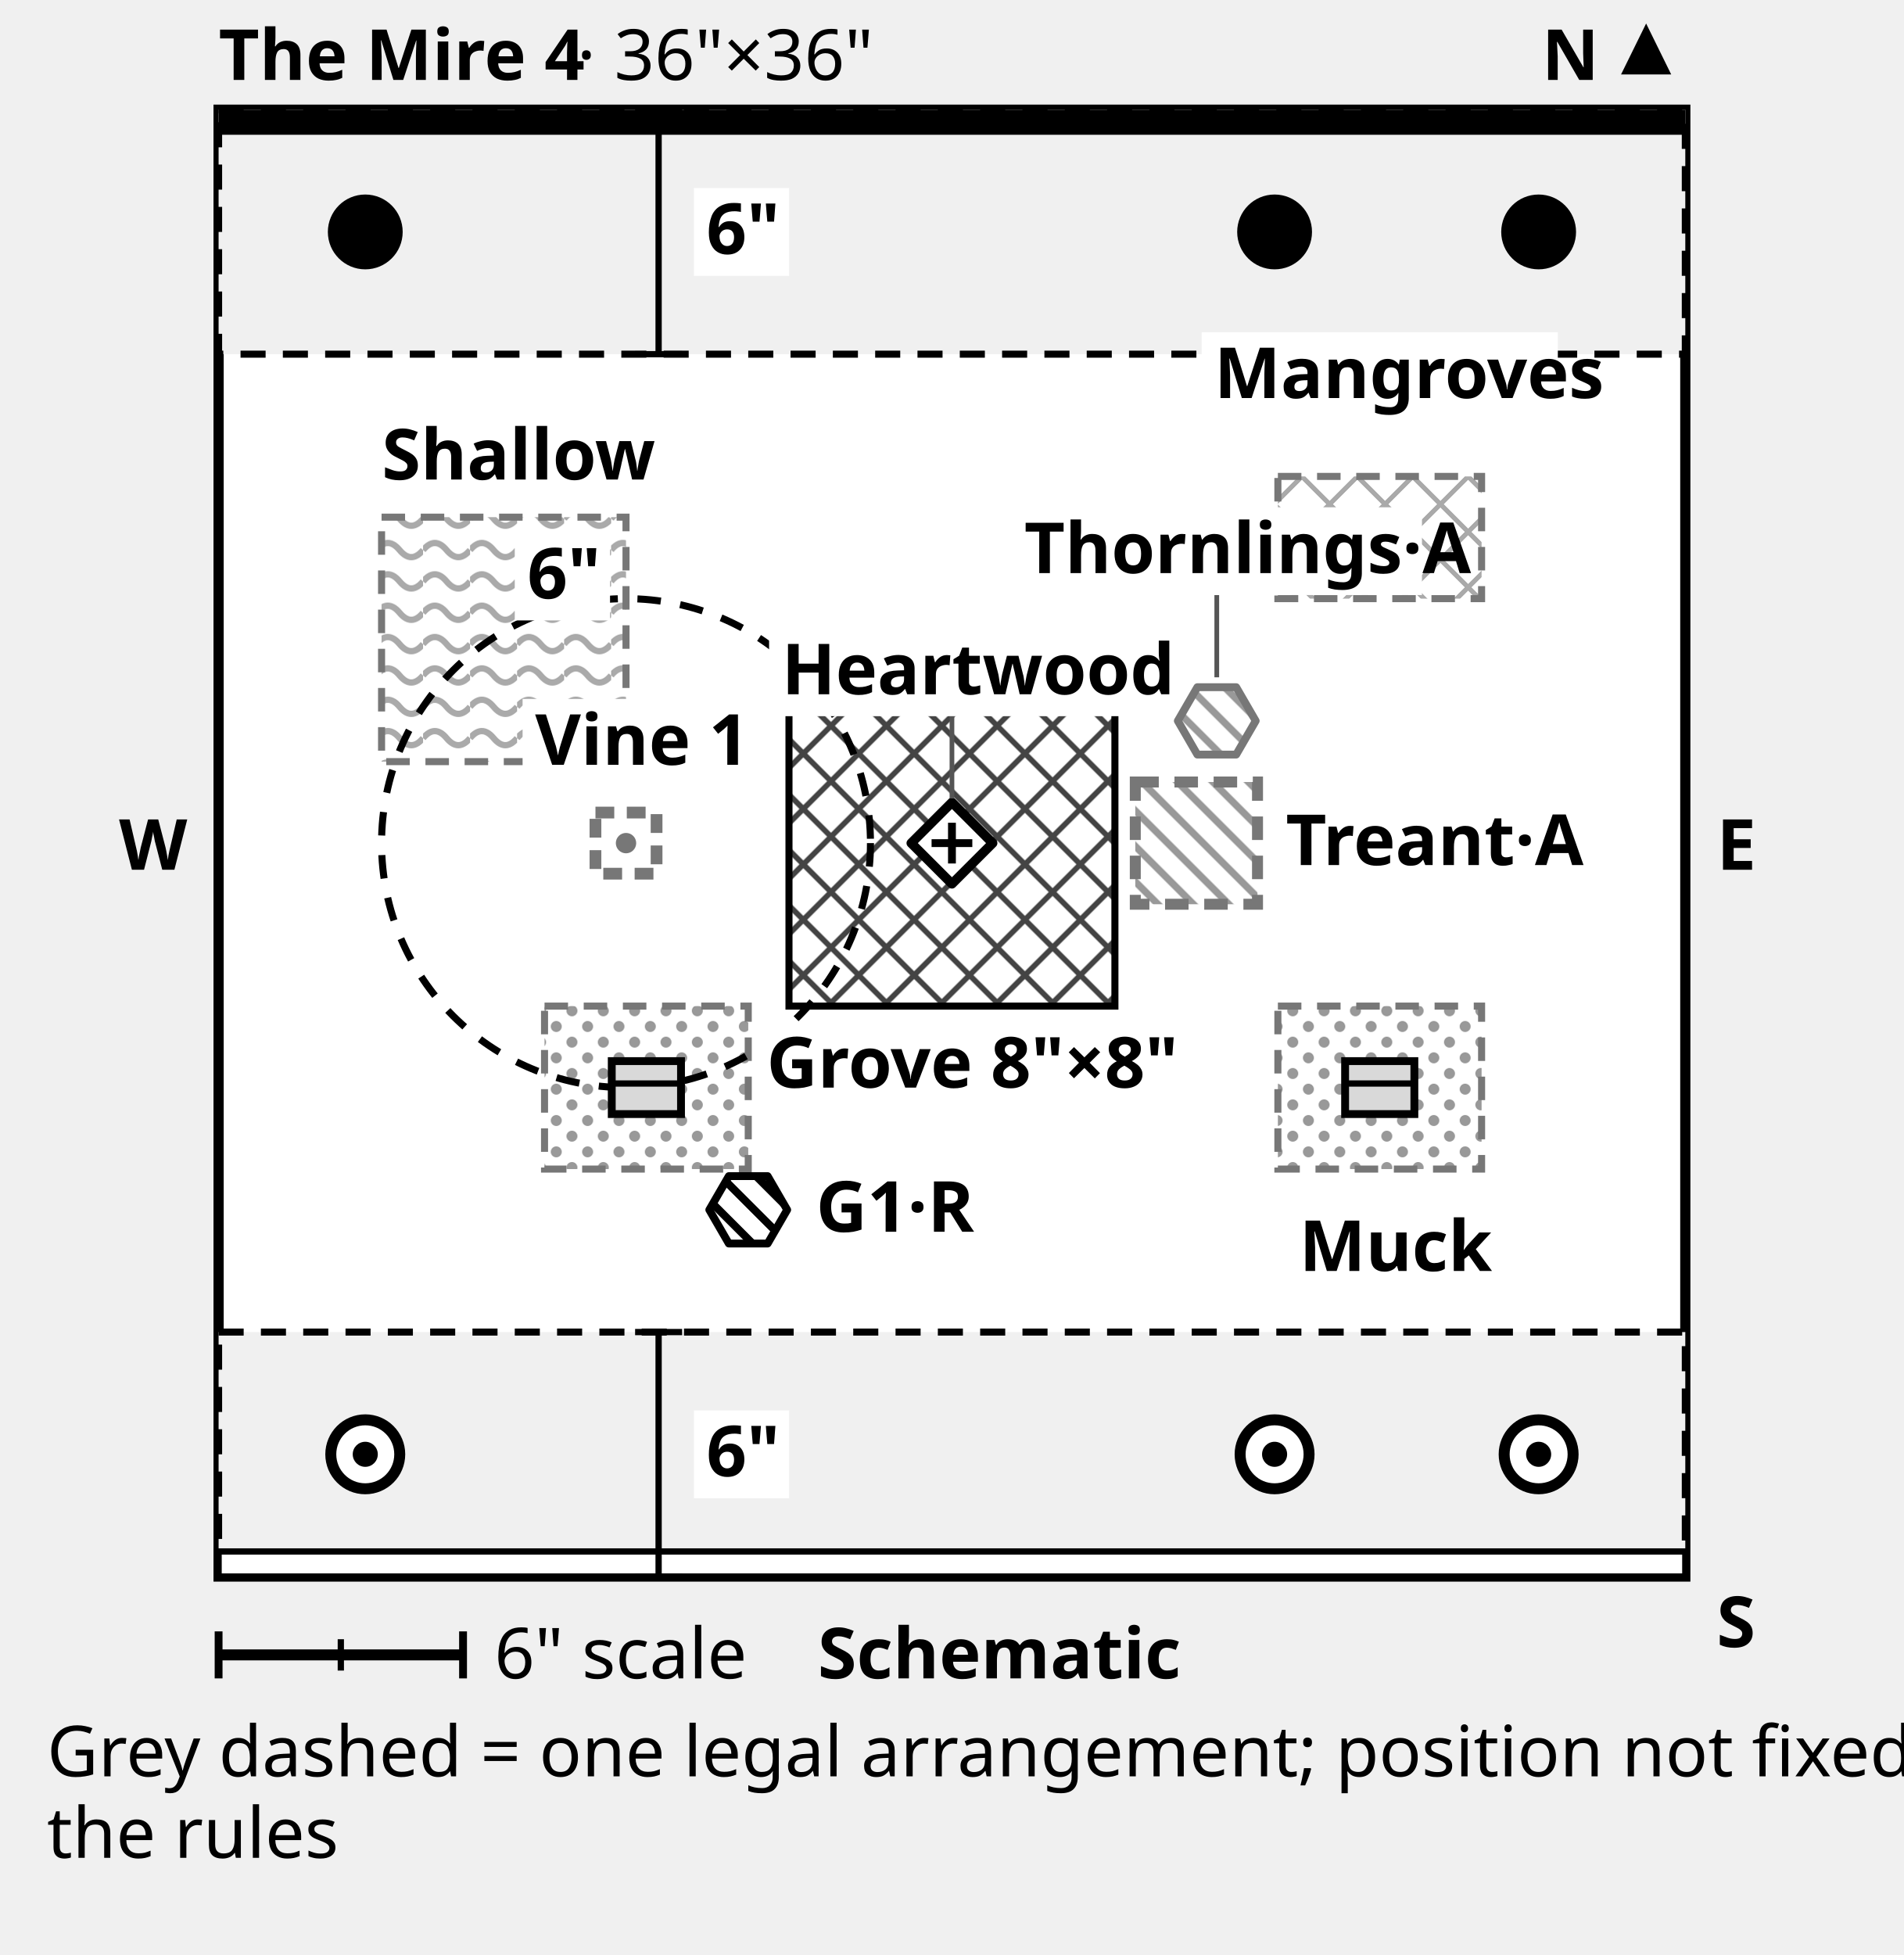
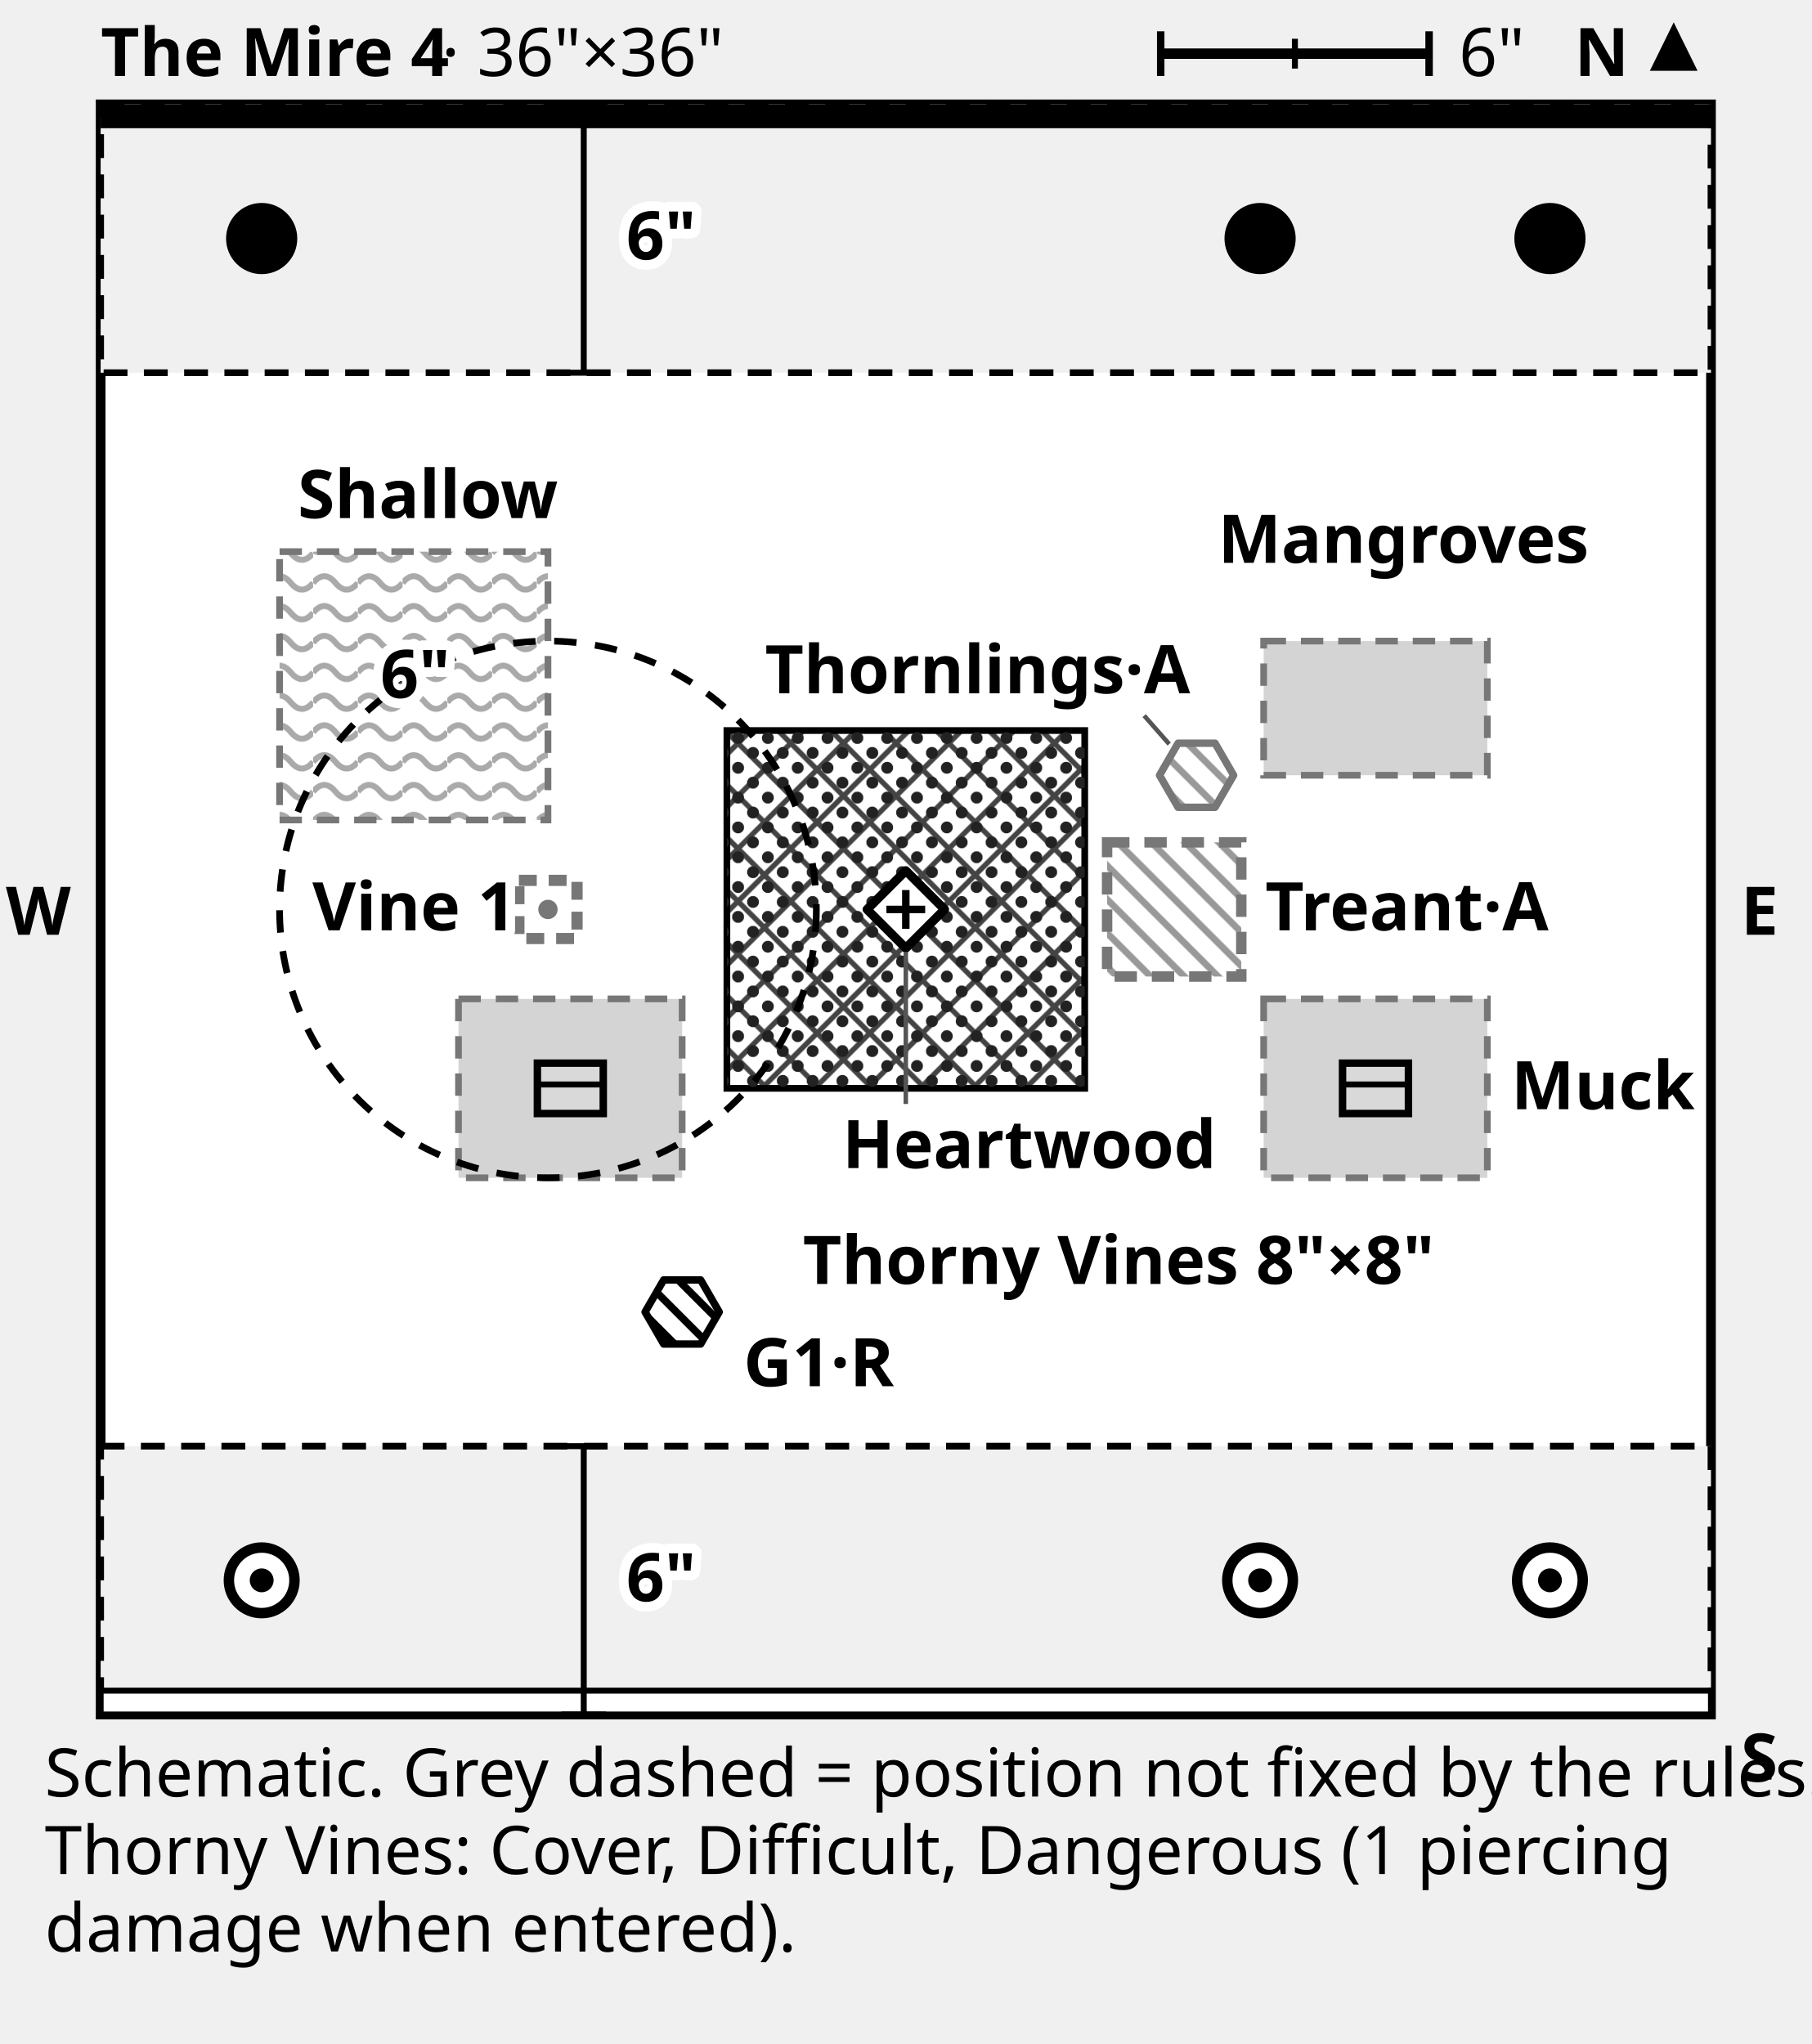
- <svg xmlns="http://www.w3.org/2000/svg" width="243pt" height="249.5pt" viewBox="0 0 243 249.5">
+ <svg xmlns="http://www.w3.org/2000/svg" width="243pt" height="274.2pt" viewBox="0 0 243 274.2">
  <defs>
    <pattern id="p-cover" width="5" height="5" patternUnits="userSpaceOnUse" patternTransform="rotate(45)">
      <rect width="5" height="5" fill="#fff" />
      <path d="M0 0.5H5M0.5 0V5" stroke="#444" stroke-width="0.7" fill="none" />
    </pattern>
    <pattern id="p-diff" width="4" height="4" patternUnits="userSpaceOnUse">
      <rect width="4" height="4" fill="#fff" />
      <circle cx="1" cy="1" r="0.75" fill="#222" />
      <circle cx="3" cy="3" r="0.75" fill="#222" />
    </pattern>
    <pattern id="p-imp" width="2.4" height="2.4" patternUnits="userSpaceOnUse" patternTransform="rotate(45)">
      <rect width="2.4" height="2.4" fill="#fff" />
      <path d="M0.4 0V2.4" stroke="#000" stroke-width="0.95" fill="none" />
    </pattern>
    <pattern id="p-mon" width="3.2" height="3.2" patternUnits="userSpaceOnUse" patternTransform="rotate(-45)">
      <rect width="3.2" height="3.2" fill="#fff" />
      <path d="M0.5 0V3.2" stroke="#000" stroke-width="1" fill="none" />
    </pattern>
    <pattern id="p-aoe" width="4" height="4" patternUnits="userSpaceOnUse" patternTransform="rotate(-45)">
      <rect width="4" height="4" fill="#fff" />
      <path d="M0.5 0V4" stroke="#777" stroke-width="1.4" fill="none" />
    </pattern>
  </defs>
  <defs>
    <pattern id="p-cover-l" width="5" height="5" patternUnits="userSpaceOnUse" patternTransform="rotate(45)">
      <rect width="5" height="5" fill="#fff" />
      <path d="M0 0.5H5M0.5 0V5" stroke="#aaa" stroke-width="0.6" fill="none" />
    </pattern>
    <pattern id="p-diff-l" width="4" height="4" patternUnits="userSpaceOnUse">
      <rect width="4" height="4" fill="#fff" />
      <circle cx="1" cy="1" r="0.7" fill="#999" />
      <circle cx="3" cy="3" r="0.7" fill="#999" />
    </pattern>
    <pattern id="p-imp-l" width="2.6" height="2.6" patternUnits="userSpaceOnUse" patternTransform="rotate(45)">
      <rect width="2.6" height="2.6" fill="#fff" />
      <path d="M0.4 0V2.6" stroke="#aaa" stroke-width="0.8" fill="none" />
    </pattern>
    <pattern id="p-mon-l" width="3.2" height="3.2" patternUnits="userSpaceOnUse" patternTransform="rotate(-45)">
      <rect width="3.2" height="3.2" fill="#fff" />
      <path d="M0.5 0V3.2" stroke="#999" stroke-width="0.9" fill="none" />
    </pattern>
    <pattern id="p-water" width="6" height="4" patternUnits="userSpaceOnUse">
      <rect width="6" height="4" fill="#fff" />
      <path d="M0 2.2Q1.5 0.4 3 2.2T6 2.2" stroke="#333" stroke-width="0.8" fill="none" />
    </pattern>
    <pattern id="p-water-l" width="6" height="4" patternUnits="userSpaceOnUse">
      <rect width="6" height="4" fill="#fff" />
      <path d="M0 2.2Q1.5 0.4 3 2.2T6 2.2" stroke="#aaa" stroke-width="0.8" fill="none" />
    </pattern>
    <pattern id="p-slip" width="6" height="6" patternUnits="userSpaceOnUse" patternTransform="rotate(-30)">
      <rect width="6" height="6" fill="#fff" />
      <path d="M0.5 1.5H3.5M3.5 4.5H5.5" stroke="#333" stroke-width="0.9" fill="none" />
    </pattern>
    <pattern id="p-slip-l" width="6" height="6" patternUnits="userSpaceOnUse" patternTransform="rotate(-30)">
      <rect width="6" height="6" fill="#fff" />
      <path d="M0.5 1.5H3.5M3.5 4.5H5.5" stroke="#aaa" stroke-width="0.9" fill="none" />
    </pattern>
-     <clipPath id="bclip">
-       <rect x="22.5" y="14" width="198" height="198" />
-     </clipPath>
    <pattern id="p-dark" width="4" height="4" patternUnits="userSpaceOnUse">
      <rect width="4" height="4" fill="#d9d9d9" />
      <path d="M0 4L4 0" stroke="#fff" stroke-width="0.9" fill="none" />
    </pattern>
+     <pattern id="p-diffo" width="4" height="4" patternUnits="userSpaceOnUse">
+       <circle cx="1" cy="1" r="0.8" fill="#222" />
+       <circle cx="3" cy="3" r="0.8" fill="#222" />
+     </pattern>
+     <pattern id="p-diffo-l" width="4" height="4" patternUnits="userSpaceOnUse">
+       <circle cx="1" cy="1" r="0.8" fill="#999" />
+       <circle cx="3" cy="3" r="0.8" fill="#999" />
+     </pattern>
+     <pattern id="p-chasm" width="6" height="6" patternUnits="userSpaceOnUse">
+       <rect width="6" height="6" fill="#d4d4d4" />
+       <path d="M1.5 0V6M4.5 0V6" stroke="#333" stroke-width="1.1" stroke-dasharray="2.6 1.6" fill="none" />
+     </pattern>
+     <pattern id="p-chasm-l" width="6" height="6" patternUnits="userSpaceOnUse">
+       <rect width="6" height="6" fill="#efefef" />
+       <path d="M1.5 0V6M4.5 0V6" stroke="#aaa" stroke-width="1.1" stroke-dasharray="2.6 1.6" fill="none" />
+     </pattern>
+     <clipPath id="bclip">
+       <rect x="13.5" y="14" width="216" height="216" />
+     </clipPath>
  </defs>
-   <rect x="27.9" y="14" width="187.2" height="187.2" fill="#fff" stroke="#000" stroke-width="1.3" />
-   <rect x="27.9" y="14" width="187.2" height="31.2" fill="#f0f0f0" stroke="#000" stroke-width="0.9" stroke-dasharray="3.2 2.2" />
-   <rect x="27.9" y="14" width="187.2" height="3.2" fill="#000" />
-   <line x1="84.06" y1="14" x2="84.06" y2="45.2" stroke="#000" stroke-width="0.8" stroke-linecap="butt" />
-   <line x1="87.06" y1="14" x2="81.06" y2="14" stroke="#000" stroke-width="0.8" stroke-linecap="butt" />
-   <line x1="87.06" y1="45.2" x2="81.06" y2="45.2" stroke="#000" stroke-width="0.8" stroke-linecap="butt" />
-   <rect x="27.9" y="170" width="187.2" height="31.2" fill="#f0f0f0" stroke="#000" stroke-width="0.9" stroke-dasharray="3.2 2.2" />
-   <rect x="27.9" y="198" width="187.2" height="3.2" fill="#fff" stroke="#000" stroke-width="0.8" />
-   <line x1="84.06" y1="170" x2="84.06" y2="201.2" stroke="#000" stroke-width="0.8" stroke-linecap="butt" />
-   <line x1="87.06" y1="170" x2="81.06" y2="170" stroke="#000" stroke-width="0.8" stroke-linecap="butt" />
-   <line x1="87.06" y1="201.2" x2="81.06" y2="201.2" stroke="#000" stroke-width="0.8" stroke-linecap="butt" />
-   <rect x="100.7" y="86.8" width="41.6" height="41.6" fill="url(#p-cover)" stroke="#000" stroke-width="0.9" />
-   <rect x="48.7" y="66" width="31.2" height="31.2" fill="url(#p-water-l)" stroke="#777" stroke-width="0.9" stroke-dasharray="3 2" />
-   <rect x="163.1" y="60.8" width="26" height="15.6" fill="url(#p-cover-l)" stroke="#777" stroke-width="0.9" stroke-dasharray="3 2" />
-   <rect x="163.1" y="128.4" width="26" height="20.8" fill="url(#p-diff-l)" stroke="#777" stroke-width="0.9" stroke-dasharray="3 2" />
-   <rect x="69.5" y="128.4" width="26" height="20.8" fill="url(#p-diff-l)" stroke="#777" stroke-width="0.9" stroke-dasharray="3 2" />
-   <g clip-path="url(#bclip)">
-     <circle cx="79.9" cy="107.6" r="31.2" fill="none" stroke="#000" stroke-width="0.9" stroke-dasharray="3 2.5" />
-   </g>
-   <polygon points="121.5,102.4 126.7,107.6 121.5,112.8 116.3,107.6" fill="#fff" stroke="#000" stroke-width="1.2" stroke-linejoin="round" />
-   <line x1="118.9" y1="107.6" x2="124.1" y2="107.6" stroke="#000" stroke-width="1" stroke-linecap="butt" />
-   <line x1="121.5" y1="105" x2="121.5" y2="110.2" stroke="#000" stroke-width="1" stroke-linecap="butt" />
-   <rect x="171.68" y="135.42" width="8.84" height="6.76" fill="#d9d9d9" stroke="#000" stroke-width="1" />
-   <line x1="171.68" y1="138.28" x2="180.52" y2="138.28" stroke="#000" stroke-width="0.8" stroke-linecap="butt" />
-   <rect x="78.08" y="135.42" width="8.84" height="6.76" fill="#d9d9d9" stroke="#000" stroke-width="1" />
-   <line x1="78.08" y1="138.28" x2="86.92" y2="138.28" stroke="#000" stroke-width="0.8" stroke-linecap="butt" />
-   <rect x="76" y="103.7" width="7.8" height="7.8" fill="#fff" stroke="#777" stroke-width="1.5" stroke-dasharray="2.4 1.6" />
-   <circle cx="79.9" cy="107.6" r="1.3" fill="#777" />
-   <rect x="144.9" y="99.8" width="15.6" height="15.6" fill="url(#p-mon-l)" stroke="#777" stroke-width="1.4" stroke-dasharray="3 2" />
-   <polygon points="160.27,92 157.78,96.3 152.82,96.3 150.33,92 152.82,87.7 157.78,87.7" fill="url(#p-mon-l)" stroke="#777" stroke-width="1" stroke-linejoin="round" />
-   <polygon points="100.47,154.4 97.98,158.7 93.02,158.7 90.53,154.4 93.02,150.1 97.98,150.1" fill="url(#p-mon)" stroke="#000" stroke-width="1" stroke-linejoin="round" />
-   <circle cx="46.62" cy="29.6" r="4.4" fill="#000" stroke="#000" stroke-width="0.75" />
-   <circle cx="162.68" cy="29.6" r="4.4" fill="#000" stroke="#000" stroke-width="0.75" />
-   <circle cx="196.38" cy="29.6" r="4.4" fill="#000" stroke="#000" stroke-width="0.75" />
-   <circle cx="46.62" cy="185.6" r="4.4" fill="#fff" stroke="#000" stroke-width="1.4" />
-   <circle cx="46.62" cy="185.6" r="1.6" fill="#000" />
-   <circle cx="162.68" cy="185.6" r="4.4" fill="#fff" stroke="#000" stroke-width="1.4" />
-   <circle cx="162.68" cy="185.6" r="1.6" fill="#000" />
-   <circle cx="196.38" cy="185.6" r="4.4" fill="#fff" stroke="#000" stroke-width="1.4" />
-   <circle cx="196.38" cy="185.6" r="1.6" fill="#000" />
-   <rect x="88.56" y="24" width="12.16" height="11.2" fill="#fff" />
-   <text x="90.16" y="32.4" font-weight="600" font-family="'Source Sans 3'" font-size="9" fill="#000">6"</text>
-   <rect x="88.56" y="180" width="12.16" height="11.2" fill="#fff" />
-   <text x="90.16" y="188.4" font-weight="600" font-family="'Source Sans 3'" font-size="9" fill="#000">6"</text>
-   <rect x="96.25" y="130.4" width="50.5" height="11.2" fill="#fff" />
-   <text x="97.85" y="138.8" font-weight="600" font-family="'Source Sans 3'" font-size="9" fill="#000">Grove 8"×8"</text>
-   <rect x="47.14" y="52.8" width="34.32" height="11.2" fill="#fff" />
-   <text x="48.74" y="61.2" font-weight="600" font-family="'Source Sans 3'" font-size="9" fill="#000">Shallow</text>
-   <rect x="153.37" y="42.4" width="45.46" height="11.2" fill="#fff" />
-   <text x="154.97" y="50.8" font-weight="600" font-family="'Source Sans 3'" font-size="9" fill="#000">Mangroves</text>
-   <rect x="164.22" y="153.8" width="23.77" height="11.2" fill="#fff" />
-   <text x="165.82" y="162.2" font-weight="600" font-family="'Source Sans 3'" font-size="9" fill="#000">Muck</text>
-   <rect x="65.7" y="67.98" width="12.16" height="11.2" fill="#fff" />
-   <text x="67.3" y="76.38" font-weight="600" font-family="'Source Sans 3'" font-size="9" fill="#000">6"</text>
-   <line x1="121.5" y1="101.9" x2="121.5" y2="91.4" stroke="#555" stroke-width="0.6" stroke-linecap="butt" />
-   <rect x="98.16" y="80.2" width="46.67" height="11.2" fill="#fff" />
-   <text x="99.76" y="88.6" font-weight="600" font-family="'Source Sans 3'" font-size="9" fill="#000">Heartwood</text>
-   <rect x="66.7" y="89.2" width="26.4" height="11.2" fill="#fff" />
-   <text x="68.3" y="97.6" font-weight="600" font-family="'Source Sans 3'" font-size="9" fill="#000">Vine 1</text>
-   <rect x="162.5" y="102" width="36.46" height="11.2" fill="#fff" />
-   <text x="164.1" y="110.4" font-weight="600" font-family="'Source Sans 3'" font-size="9" fill="#000">Treant·A</text>
-   <line x1="155.3" y1="86.44" x2="155.3" y2="75.94" stroke="#555" stroke-width="0.6" stroke-linecap="butt" />
-   <rect x="129.12" y="64.74" width="52.37" height="11.2" fill="#fff" />
-   <text x="130.72" y="73.14" font-weight="600" font-family="'Source Sans 3'" font-size="9" fill="#000">Thornlings·A</text>
-   <rect x="102.56" y="148.8" width="21.27" height="11.2" fill="#fff" />
-   <text x="104.16" y="157.2" font-weight="600" font-family="'Source Sans 3'" font-size="9" fill="#000">G1·R</text>
-   <text x="27.9" y="10.2" font-weight="700" font-family="'Source Sans 3'" font-size="9" fill="#000">The Mire 4</text>
-   <text x="73.64" y="10.2" font-weight="400" font-family="'Source Sans 3'" font-size="9" fill="#000">·  36"×36"</text>
-   <polygon points="210.1,3 206.9,9.5 213.3,9.5" fill="#000" />
-   <text x="204.1" y="10.2" font-weight="700" font-family="'Source Sans 3'" font-size="9" fill="#000" text-anchor="end">N</text>
-   <text x="23.9" y="111" font-weight="700" font-family="'Source Sans 3'" font-size="9" fill="#000" text-anchor="end">W</text>
-   <text x="219.1" y="111" font-weight="700" font-family="'Source Sans 3'" font-size="9" fill="#000">E</text>
-   <line x1="27.9" y1="211.2" x2="59.1" y2="211.2" stroke="#000" stroke-width="1.4" stroke-linecap="butt" />
-   <line x1="27.9" y1="208.2" x2="27.9" y2="214.2" stroke="#000" stroke-width="1" stroke-linecap="butt" />
-   <line x1="59.1" y1="208.2" x2="59.1" y2="214.2" stroke="#000" stroke-width="1" stroke-linecap="butt" />
-   <line x1="43.5" y1="209.2" x2="43.5" y2="213.2" stroke="#000" stroke-width="0.8" stroke-linecap="butt" />
-   <text x="63.1" y="214.2" font-weight="400" font-family="'Source Sans 3'" font-size="9" fill="#000">6" scale</text>
-   <text x="104.38" y="214.2" font-weight="600" font-family="'Source Sans 3'" font-size="9" fill="#000">Schematic</text>
-   <text x="215.1" y="214.2" font-family="'Source Sans 3'" font-size="9" fill="#000" />
-   <text x="219.1" y="210.2" font-weight="700" font-family="'Source Sans 3'" font-size="9" fill="#000">S</text>
-   <text x="6" y="226.7" font-weight="400" font-family="'Source Sans 3'" font-size="9" fill="#000">Grey dashed = one legal arrangement; position not fixed by</text>
-   <text x="6" y="237.1" font-weight="400" font-family="'Source Sans 3'" font-size="9" fill="#000">the rules</text>
+   <rect x="13.5" y="14" width="216" height="216" fill="#fff" stroke="#000" stroke-width="1.3" />
+   <g data-glyph="zone-A">
+     <rect x="13.5" y="14" width="216" height="36" fill="#f0f0f0" stroke="#000" stroke-width="0.9" stroke-dasharray="3.2 2.2" />
+     <rect x="13.5" y="14" width="216" height="3.2" fill="#000" />
+   </g>
+   <g data-glyph="dim">
+     <line x1="78.3" y1="14" x2="78.3" y2="50" stroke="#000" stroke-width="0.8" stroke-linecap="butt" />
+     <line x1="81.3" y1="14" x2="75.3" y2="14" stroke="#000" stroke-width="0.8" stroke-linecap="butt" />
+     <line x1="81.3" y1="50" x2="75.3" y2="50" stroke="#000" stroke-width="0.8" stroke-linecap="butt" />
+   </g>
+   <g data-glyph="zone-B">
+     <rect x="13.5" y="194" width="216" height="36" fill="#f0f0f0" stroke="#000" stroke-width="0.9" stroke-dasharray="3.2 2.2" />
+     <rect x="13.5" y="226.8" width="216" height="3.2" fill="#fff" stroke="#000" stroke-width="0.8" />
+   </g>
+   <g data-glyph="dim">
+     <line x1="78.3" y1="194" x2="78.3" y2="230" stroke="#000" stroke-width="0.8" stroke-linecap="butt" />
+     <line x1="81.3" y1="194" x2="75.3" y2="194" stroke="#000" stroke-width="0.8" stroke-linecap="butt" />
+     <line x1="81.3" y1="230" x2="75.3" y2="230" stroke="#000" stroke-width="0.8" stroke-linecap="butt" />
+   </g>
+   <g data-glyph="ter-coverdiff">
+     <rect x="97.5" y="98" width="48" height="48" fill="url(#p-cover)" stroke="#000" stroke-width="0.9" />
+     <rect x="97.5" y="98" width="48" height="48" fill="url(#p-diffo)" />
+   </g>
+   <g data-glyph="ter-water" data-state="illus">
+     <rect x="37.5" y="74" width="36" height="36" fill="url(#p-water-l)" stroke="#777" stroke-width="0.9" stroke-dasharray="3 2" />
+   </g>
+   <g data-glyph="ter-obstacle" data-state="illus">
+     <rect x="169.5" y="86" width="30" height="18" fill="#d4d4d4" stroke="#777" stroke-width="0.9" stroke-dasharray="3 2" />
+   </g>
+   <g data-glyph="ter-obstacle" data-state="illus">
+     <rect x="169.5" y="134" width="30" height="24" fill="#d4d4d4" stroke="#777" stroke-width="0.9" stroke-dasharray="3 2" />
+   </g>
+   <g data-glyph="ter-obstacle" data-state="illus">
+     <rect x="61.5" y="134" width="30" height="24" fill="#d4d4d4" stroke="#777" stroke-width="0.9" stroke-dasharray="3 2" />
+   </g>
+   <g data-glyph="ring">
+     <g clip-path="url(#bclip)">
+       <circle cx="73.5" cy="122" r="36" fill="none" stroke="#000" stroke-width="0.9" stroke-dasharray="3 2.5" />
+     </g>
+   </g>
+   <g data-glyph="obj">
+     <polygon points="121.5,116.8 126.7,122 121.5,127.2 116.3,122" fill="#fff" stroke="#000" stroke-width="1.2" stroke-linejoin="round" />
+     <line x1="118.9" y1="122" x2="124.1" y2="122" stroke="#000" stroke-width="1" stroke-linecap="butt" />
+     <line x1="121.5" y1="119.4" x2="121.5" y2="124.6" stroke="#000" stroke-width="1" stroke-linecap="butt" />
+   </g>
+   <g data-glyph="chest">
+     <rect x="180.08" y="142.62" width="8.84" height="6.76" fill="#d9d9d9" stroke="#000" stroke-width="1" />
+     <line x1="180.08" y1="145.48" x2="188.92" y2="145.48" stroke="#000" stroke-width="0.8" stroke-linecap="butt" />
+   </g>
+   <g data-glyph="chest">
+     <rect x="72.08" y="142.62" width="8.84" height="6.76" fill="#d9d9d9" stroke="#000" stroke-width="1" />
+     <line x1="72.08" y1="145.48" x2="80.92" y2="145.48" stroke="#000" stroke-width="0.8" stroke-linecap="butt" />
+   </g>
+   <g data-glyph="mk" data-state="illus">
+     <rect x="69.6" y="118.1" width="7.8" height="7.8" fill="#fff" stroke="#777" stroke-width="1.5" stroke-dasharray="2.4 1.6" />
+     <circle cx="73.5" cy="122" r="1.3" fill="#777" />
+   </g>
+   <g data-glyph="mon-H" data-state="illus">
+     <rect x="148.5" y="113" width="18" height="18" fill="url(#p-mon-l)" stroke="#777" stroke-width="1.4" stroke-dasharray="3 2" />
+   </g>
+   <g data-glyph="mon" data-state="illus">
+     <polygon points="165.47,104 162.98,108.3 158.02,108.3 155.53,104 158.02,99.7 162.98,99.7" fill="url(#p-mon-l)" stroke="#777" stroke-width="1" stroke-linejoin="round" />
+   </g>
+   <g data-glyph="mon">
+     <polygon points="96.47,176 93.98,180.3 89.02,180.3 86.53,176 89.02,171.7 93.98,171.7" fill="url(#p-mon)" stroke="#000" stroke-width="1" stroke-linejoin="round" />
+   </g>
+   <g data-glyph="hero-A">
+     <circle cx="35.1" cy="32" r="4.4" fill="#000" stroke="#000" stroke-width="0.75" />
+   </g>
+   <g data-glyph="hero-A">
+     <circle cx="169.02" cy="32" r="4.4" fill="#000" stroke="#000" stroke-width="0.75" />
+   </g>
+   <g data-glyph="hero-A">
+     <circle cx="207.9" cy="32" r="4.4" fill="#000" stroke="#000" stroke-width="0.75" />
+   </g>
+   <g data-glyph="hero-B">
+     <circle cx="35.1" cy="212" r="4.4" fill="#fff" stroke="#000" stroke-width="1.4" />
+     <circle cx="35.1" cy="212" r="1.6" fill="#000" />
+   </g>
+   <g data-glyph="hero-B">
+     <circle cx="169.02" cy="212" r="4.4" fill="#fff" stroke="#000" stroke-width="1.4" />
+     <circle cx="169.02" cy="212" r="1.6" fill="#000" />
+   </g>
+   <g data-glyph="hero-B">
+     <circle cx="207.9" cy="212" r="4.4" fill="#fff" stroke="#000" stroke-width="1.4" />
+     <circle cx="207.9" cy="212" r="1.6" fill="#000" />
+   </g>
+   <text x="51.02" y="93.62" font-family="'Source Sans 3'" font-size="9" font-weight="600" fill="#000" stroke="#fff" stroke-width="2.6" stroke-linejoin="round" paint-order="stroke">6"</text>
+   <text x="84" y="34.8" font-family="'Source Sans 3'" font-size="9" font-weight="600" fill="#000" stroke="#fff" stroke-width="2.6" stroke-linejoin="round" paint-order="stroke">6"</text>
+   <text x="84" y="214.8" font-family="'Source Sans 3'" font-size="9" font-weight="600" fill="#000" stroke="#fff" stroke-width="2.6" stroke-linejoin="round" paint-order="stroke">6"</text>
+   <text x="107.68" y="172.24" font-family="'Source Sans 3'" font-size="9" font-weight="600" fill="#000" stroke="#fff" stroke-width="2.6" stroke-linejoin="round" paint-order="stroke">Thorny Vines 8"×8"</text>
+   <text x="39.94" y="69.5" font-family="'Source Sans 3'" font-size="9" font-weight="600" fill="#000" stroke="#fff" stroke-width="2.6" stroke-linejoin="round" paint-order="stroke">Shallow</text>
+   <text x="163.37" y="75.5" font-family="'Source Sans 3'" font-size="9" font-weight="600" fill="#000" stroke="#fff" stroke-width="2.6" stroke-linejoin="round" paint-order="stroke">Mangroves</text>
+   <text x="202.7" y="148.8" font-family="'Source Sans 3'" font-size="9" font-weight="600" fill="#000" stroke="#fff" stroke-width="2.6" stroke-linejoin="round" paint-order="stroke">Muck</text>
+   <g data-glyph="leader">
+     <line x1="121.5" y1="127.7" x2="121.5" y2="148.1" stroke="#555" stroke-width="0.6" stroke-linecap="butt" />
+   </g>
+   <text x="112.98" y="156.7" font-family="'Source Sans 3'" font-size="9" font-weight="600" fill="#000" stroke="#fff" stroke-width="2.6" stroke-linejoin="round" paint-order="stroke">Heartwood</text>
+   <text x="41.9" y="124.8" font-family="'Source Sans 3'" font-size="9" font-weight="600" fill="#000" stroke="#fff" stroke-width="2.6" stroke-linejoin="round" paint-order="stroke">Vine 1</text>
+   <text x="169.7" y="124.8" font-family="'Source Sans 3'" font-size="9" font-weight="600" fill="#000" stroke="#fff" stroke-width="2.6" stroke-linejoin="round" paint-order="stroke">Treant·A</text>
+   <g data-glyph="leader">
+     <line x1="156.83" y1="99.82" x2="153.47" y2="96" stroke="#555" stroke-width="0.6" stroke-linecap="butt" />
+   </g>
+   <text x="102.6" y="93" font-family="'Source Sans 3'" font-size="9" font-weight="600" fill="#000" stroke="#fff" stroke-width="2.6" stroke-linejoin="round" paint-order="stroke">Thornlings·A</text>
+   <text x="99.74" y="185.96" font-family="'Source Sans 3'" font-size="9" font-weight="600" fill="#000" stroke="#fff" stroke-width="2.6" stroke-linejoin="round" paint-order="stroke">G1·R</text>
+   <text x="13.5" y="10.2" font-weight="700" font-family="'Source Sans 3'" font-size="9" fill="#000">The Mire 4</text>
+   <text x="59.24" y="10.2" font-weight="400" font-family="'Source Sans 3'" font-size="9" fill="#000">·  36"×36"</text>
+   <g data-glyph="compass">
+     <polygon points="224.5,3 221.3,9.5 227.7,9.5" fill="#000" />
+     <text x="218.5" y="10.2" font-weight="700" font-family="'Source Sans 3'" font-size="9" fill="#000" text-anchor="end">N</text>
+   </g>
+   <g data-glyph="scale">
+     <line x1="155.69" y1="7.2" x2="191.69" y2="7.2" stroke="#000" stroke-width="1.4" stroke-linecap="butt" />
+     <line x1="155.69" y1="4.2" x2="155.69" y2="10.2" stroke="#000" stroke-width="1" stroke-linecap="butt" />
+     <line x1="191.69" y1="4.2" x2="191.69" y2="10.2" stroke="#000" stroke-width="1" stroke-linecap="butt" />
+     <line x1="173.69" y1="5.2" x2="173.69" y2="9.2" stroke="#000" stroke-width="0.8" stroke-linecap="butt" />
+     <text x="195.69" y="10.2" font-weight="400" font-family="'Source Sans 3'" font-size="9" fill="#000">6"</text>
+   </g>
+   <text x="9.5" y="125.4" font-weight="700" font-family="'Source Sans 3'" font-size="9" fill="#000" text-anchor="end">W</text>
+   <text x="233.5" y="125.4" font-weight="700" font-family="'Source Sans 3'" font-size="9" fill="#000">E</text>
+   <text x="233.5" y="239" font-weight="700" font-family="'Source Sans 3'" font-size="9" fill="#000">S</text>
+   <text x="6" y="241" font-weight="400" font-family="'Source Sans 3'" font-size="9" fill="#000">Schematic. Grey dashed = position not fixed by the rules.</text>
+   <text x="6" y="251.4" font-weight="400" font-family="'Source Sans 3'" font-size="9" fill="#000">Thorny Vines: Cover, Difficult, Dangerous (1 piercing</text>
+   <text x="6" y="261.8" font-weight="400" font-family="'Source Sans 3'" font-size="9" fill="#000">damage when entered).</text>
</svg>
